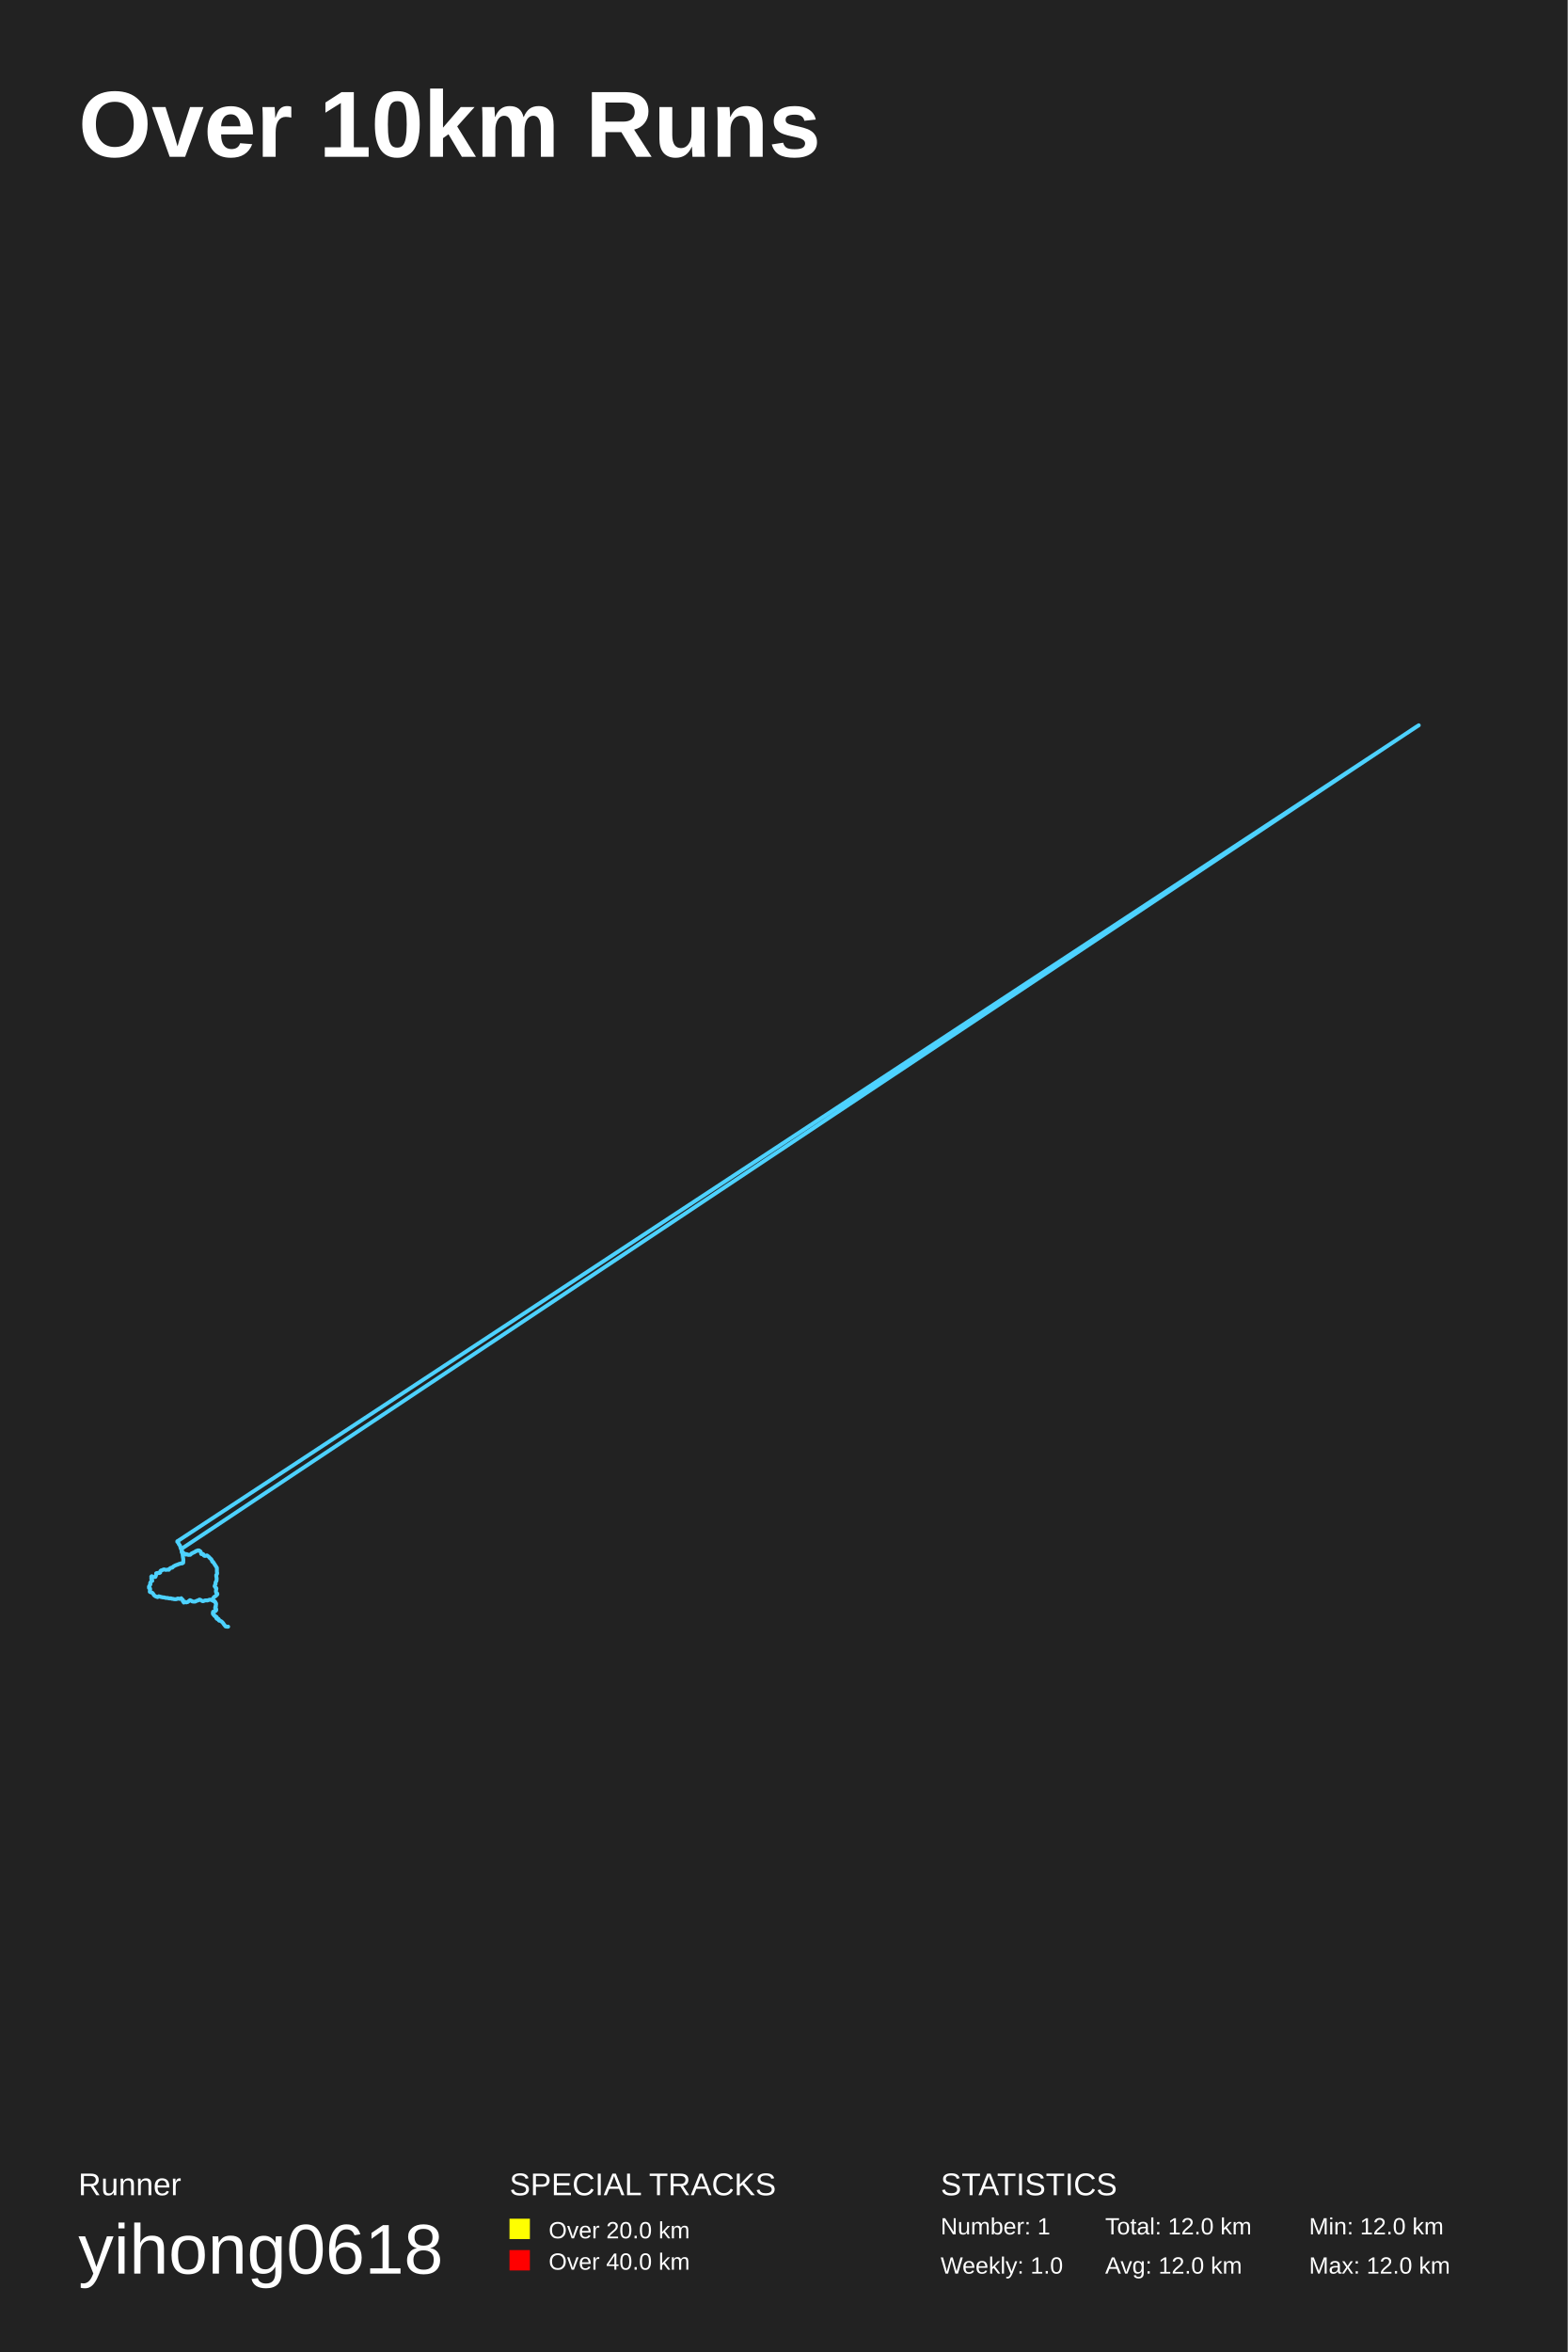
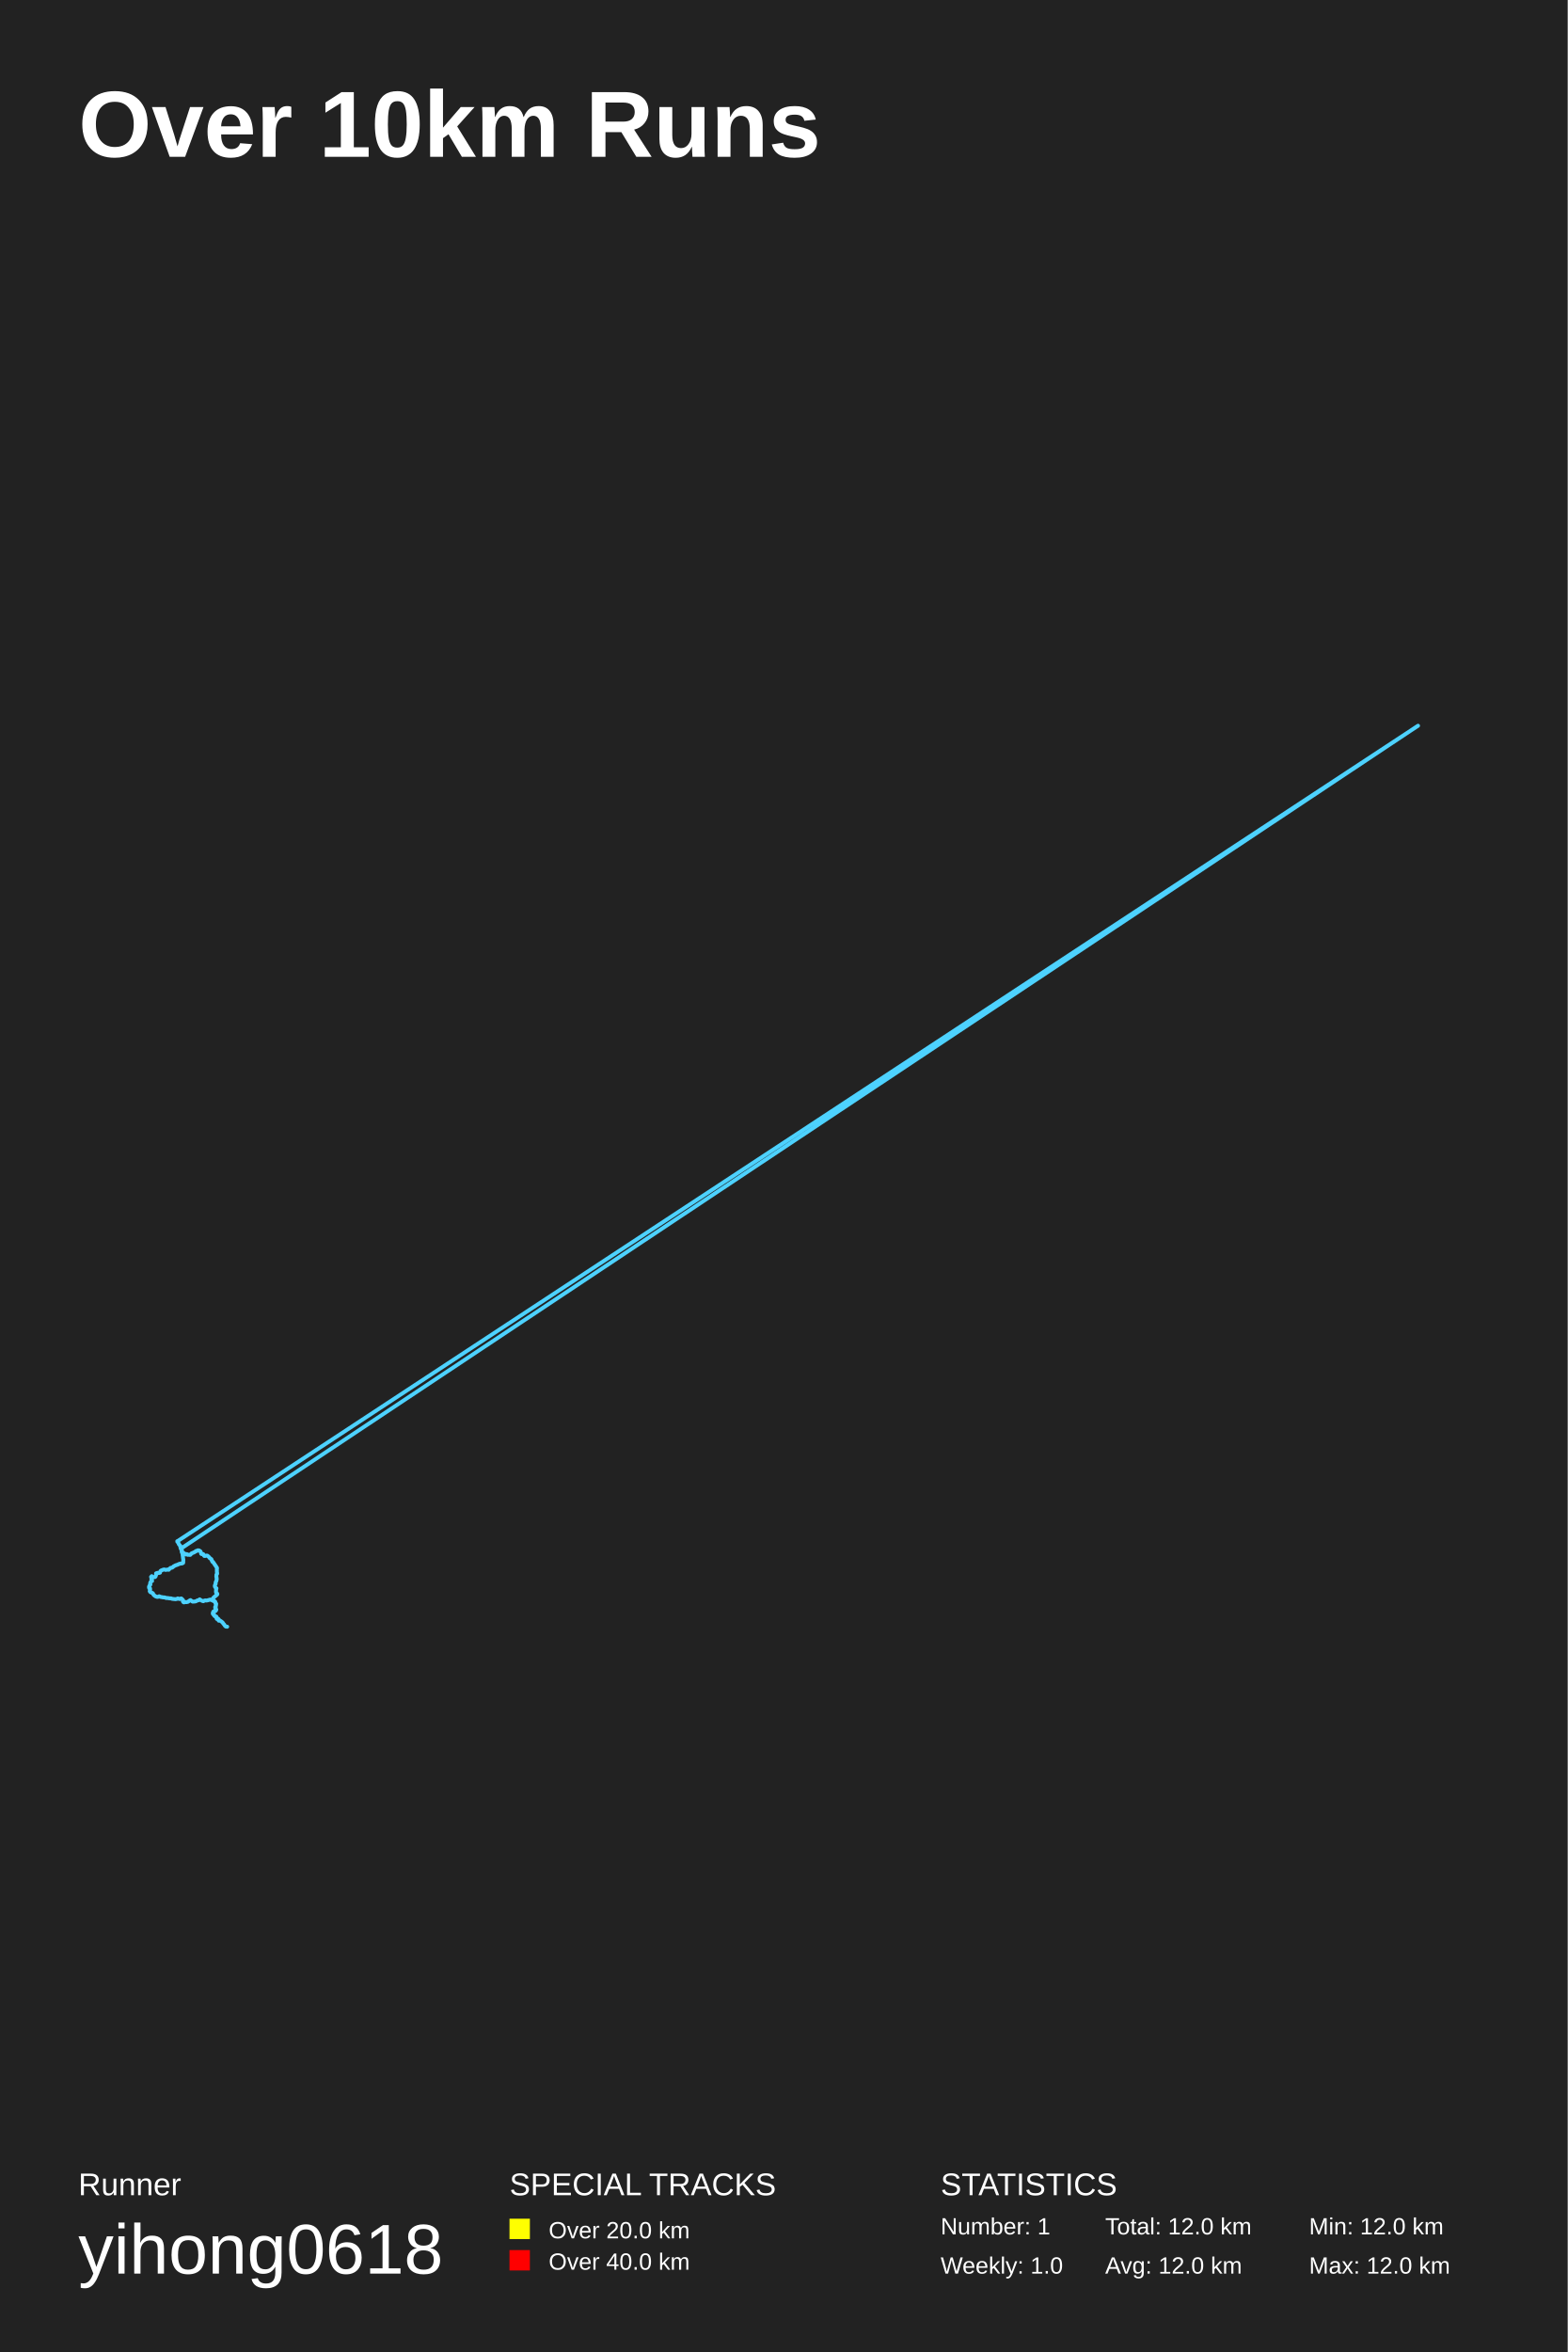
<svg xmlns="http://www.w3.org/2000/svg" baseProfile="full" height="300mm" version="1.1" viewBox="0,0,200,300" width="200mm">
  <defs />
  <rect fill="#222222" height="300" width="200" x="0" y="0" />
  <text fill="#FFFFFF" style="font-size:12px; font-family:Arial; font-weight:bold;" x="10" y="20">Over 10km Runs</text>
  <text fill="#FFFFFF" style="font-size:4px; font-family:Arial" x="10" y="280">Runner</text>
  <text fill="#FFFFFF" style="font-size:9px; font-family:Arial" x="10" y="290">yihong0618</text>
  <text fill="#FFFFFF" style="font-size:4px; font-family:Arial" x="65" y="280">SPECIAL TRACKS</text>
  <rect fill="yellow" height="2.6" width="2.6" x="65" y="283" />
  <text fill="#FFFFFF" style="font-size:3px; font-family:Arial" x="70" y="285.5">Over 20.0 km</text>
  <rect fill="red" height="2.6" width="2.6" x="65" y="287" />
  <text fill="#FFFFFF" style="font-size:3px; font-family:Arial" x="70" y="289.5">Over 40.0 km</text>
  <text fill="#FFFFFF" style="font-size:4px; font-family:Arial" x="120" y="280">STATISTICS</text>
  <text fill="#FFFFFF" style="font-size:3px; font-family:Arial" x="120" y="285">Number: 1</text>
  <text fill="#FFFFFF" style="font-size:3px; font-family:Arial" x="120" y="290">Weekly: 1.0</text>
  <text fill="#FFFFFF" style="font-size:3px; font-family:Arial" x="141" y="285">Total: 12.0 km</text>
  <text fill="#FFFFFF" style="font-size:3px; font-family:Arial" x="141" y="290">Avg: 12.0 km</text>
  <text fill="#FFFFFF" style="font-size:3px; font-family:Arial" x="167" y="285">Min: 12.0 km</text>
  <text fill="#FFFFFF" style="font-size:3px; font-family:Arial" x="167" y="290">Max: 12.0 km</text>
-   <polyline fill="none" opacity="1" points="27.97,206.719 27.884,206.64 27.865,206.55 27.813,206.466 27.694,206.498 27.595,206.398 27.623,206.245 27.533,206.198 27.424,206.161 27.333,206.071 27.276,205.976 27.176,205.887 27.153,205.745 27.186,205.581 27.362,205.534 27.49,205.497 27.566,205.328 27.519,205.244 27.447,205.139 27.462,205.012 27.495,204.875 27.542,204.744 27.571,204.628 27.504,204.523 27.495,204.386 27.4,204.27 27.286,204.196 27.229,204.201 27.238,204.201 27.243,204.206 27.214,204.206 27.229,204.212 27.219,204.206 27.21,204.212 27.214,204.217 27.219,204.212 27.124,204.085 27.138,203.969 27.167,203.89 27.234,203.796 27.295,203.727 27.352,203.669 27.471,203.606 27.571,203.522 27.675,203.422 27.728,203.343 27.713,203.253 27.599,203.179 27.566,203.079 27.538,202.948 27.566,202.853 27.571,202.763 27.609,202.626 27.566,202.526 27.481,202.479 27.447,202.426 27.381,202.321 27.443,202.142 27.5,202.063 27.49,201.931 27.519,201.789 27.604,201.673 27.628,201.546 27.637,201.436 27.642,201.325 27.623,201.22 27.609,201.125 27.59,201.035 27.59,200.893 27.68,200.772 27.704,200.651 27.675,200.53 27.671,200.409 27.671,200.272 27.671,200.119 27.671,199.977 27.181,199.218 27.119,199.213 27.062,199.16 27.043,199.076 27.02,198.997 27.001,198.976 26.967,198.897 26.906,198.855 26.858,198.797 26.787,198.739 26.754,198.723 26.697,198.639 26.625,198.57 26.511,198.475 26.44,198.417 26.393,198.396 26.302,198.433 26.203,198.454 26.108,198.459 26.017,198.412 25.989,198.323 25.951,198.254 25.87,198.207 25.746,198.244 25.699,198.191 25.713,198.159 25.742,198.164 25.732,198.159 25.694,198.191 25.68,198.175 25.685,198.186 25.67,198.207 25.675,198.191 25.699,198.164 25.704,198.17 25.637,198.07 25.618,198.001 25.599,197.922 25.561,197.875 25.528,197.859 25.457,197.817 25.409,197.769 25.343,197.78 25.29,197.748 25.262,197.754 25.233,197.759 25.143,197.796 25.086,197.838 25.034,197.827 24.977,197.859 24.915,197.906 24.848,197.948 24.801,197.991 24.753,197.996 24.692,198.038 24.644,198.043 24.559,198.101 24.459,198.133 24.373,198.217 24.297,198.301 24.212,198.328 24.141,198.312 24.046,198.328 23.97,198.312 23.96,198.296 23.965,198.286 23.965,198.307 23.96,198.296 23.913,198.291 23.851,198.238 23.794,198.233 23.723,198.291 23.67,198.212 23.589,198.228 23.518,198.201 23.442,198.107 23.39,198.08 23.357,198.043 23.342,198.038 23.304,197.97 23.247,197.922 23.19,197.954 23.195,197.938 23.186,197.912 23.176,197.843 23.2,197.769 23.2,197.701 23.133,197.653 23.105,197.59 23.086,197.538 23.053,197.469 23.019,197.374 23.005,197.29 22.962,197.132 22.896,197.063 22.858,197.011 22.81,196.942 22.791,196.858 22.725,196.774 22.677,196.7 22.663,196.642 22.63,196.647 22.62,196.658 22.644,196.658 22.635,196.647 22.644,196.647 22.644,196.647 22.658,196.647 22.706,196.563 22.692,196.574 22.63,196.579 22.63,196.595 22.62,196.595 22.62,196.605 22.625,196.6 22.625,196.595 22.63,196.589 22.63,196.589 22.639,196.589 181.0,92.512 180.91,92.57 180.815,92.628 180.815,92.628 180.815,92.628 180.724,92.686 180.629,92.744 23.119,197.58 23.162,197.68 23.181,197.775 23.171,197.875 23.19,197.996 23.233,198.075 23.285,198.175 23.3,198.307 23.314,198.412 23.333,198.586 23.361,198.739 23.38,198.855 23.39,198.976 23.38,199.134 23.38,199.244 23.371,199.329 23.252,199.413 23.081,199.413 22.958,199.455 22.839,199.487 22.711,199.545 22.578,199.592 22.459,199.634 22.373,199.671 22.273,199.724 22.169,199.776 22.093,199.829 22.05,199.887 22.05,199.887 22.031,199.892 21.984,199.95 21.912,199.966 21.803,199.971 21.727,200.024 21.637,200.071 21.608,200.124 21.547,200.224 21.447,200.219 21.376,200.203 21.252,200.229 21.162,200.24 21.067,200.224 20.981,200.182 20.881,200.187 20.805,200.224 20.753,200.24 20.677,200.293 20.582,200.303 20.497,200.34 20.449,200.419 20.421,200.509 20.44,200.582 20.378,200.603 20.345,200.635 20.307,200.635 20.216,200.656 20.126,200.635 20.031,200.64 19.922,200.677 19.922,200.704 19.936,200.772 19.926,200.851 19.903,200.883 19.903,200.92 19.884,200.972 19.865,201.051 19.812,201.141 19.694,201.13 19.603,201.172 19.546,201.183 19.47,201.241 19.428,201.204 19.39,201.162 19.366,201.162 19.342,201.114 19.309,201.109 19.356,201.046 19.38,201.051 19.342,201.099 19.295,201.109 19.318,201.22 19.299,201.394 19.361,201.52 19.428,201.636 19.318,201.689 19.223,201.789 19.152,201.941 19.19,202.084 19.095,202.226 19.005,202.368 19.01,202.553 19.124,202.589 19.162,202.679 19.147,202.768 19.119,202.895 19.109,203.037 19.204,203.095 19.352,203.127 19.466,203.195 19.57,203.337 19.637,203.459 19.793,203.585 19.964,203.664 20.107,203.711 20.259,203.611 20.421,203.659 20.582,203.701 20.748,203.738 20.934,203.753 21.01,203.769 21.157,203.817 21.271,203.817 21.399,203.827 21.528,203.864 21.651,203.88 21.803,203.875 21.931,203.922 22.064,203.933 22.202,203.969 22.354,203.98 22.53,203.969 22.649,203.896 22.758,203.896 22.901,203.943 23.024,203.927 23.124,203.854 23.19,203.969 23.328,204.064 23.319,204.222 23.404,204.317 23.452,204.412 23.599,204.312 23.77,204.386 23.96,204.333 24.103,204.206 24.236,204.106 24.407,204.175 24.521,204.264 24.706,204.286 24.901,204.286 25.005,204.228 25.148,204.164 25.305,204.122 25.433,204.033 25.537,204.054 25.68,204.127 25.794,204.212 25.917,204.233 26.022,204.191 26.146,204.143 26.312,204.127 26.45,204.143 26.583,204.096 26.692,204.059 26.787,204.033 26.948,204.07 27.072,204.127 27.186,204.159 27.305,204.185 27.419,204.264 27.481,204.412 27.566,204.528 27.547,204.681 27.547,204.839 27.519,204.991 27.466,205.139 27.585,205.249 27.58,205.386 27.466,205.497 27.324,205.539 27.229,205.681 27.2,205.824 27.305,205.961 27.381,206.108 27.533,206.176 27.656,206.271 27.623,206.413 27.78,206.461 27.894,206.514 27.96,206.651 28.117,206.745 28.269,206.83 28.378,206.94 28.478,207.051 28.564,207.188 28.659,207.304 28.773,207.451 28.944,207.483 29.105,207.483" stroke="#4DD2FF" stroke-dasharray="none" stroke-linecap="round" stroke-linejoin="round" stroke-width="0.5" />
+   <polyline fill="none" opacity="1" points="27.918,206.724 27.842,206.614 27.884,206.524 27.78,206.482 27.656,206.493 27.609,206.361 27.609,206.208 27.504,206.192 27.395,206.15 27.314,206.045 27.243,205.95 27.153,205.845 27.153,205.708 27.234,205.544 27.39,205.523 27.519,205.455 27.557,205.302 27.49,205.228 27.466,205.102 27.452,204.976 27.533,204.849 27.533,204.712 27.576,204.591 27.485,204.496 27.471,204.343 27.376,204.249 27.229,204.185 27.229,204.201 27.257,204.196 27.238,204.206 27.219,204.206 27.229,204.201 27.219,204.206 27.214,204.212 27.214,204.206 27.21,204.206 27.134,204.043 27.153,203.948 27.181,203.848 27.248,203.775 27.333,203.711 27.39,203.648 27.495,203.564 27.599,203.48 27.694,203.401 27.728,203.316 27.685,203.227 27.585,203.164 27.552,203.042 27.557,202.926 27.566,202.826 27.571,202.726 27.614,202.589 27.519,202.51 27.481,202.468 27.424,202.405 27.405,202.268 27.457,202.121 27.514,202.026 27.504,201.894 27.542,201.757 27.604,201.646 27.628,201.51 27.656,201.409 27.628,201.299 27.628,201.188 27.599,201.12 27.604,201.009 27.614,200.835 27.699,200.735 27.694,200.619 27.666,200.503 27.675,200.366 27.661,200.235 27.685,200.029 27.675,199.966 27.172,199.223 27.096,199.202 27.072,199.134 27.024,199.065 27.015,198.992 26.986,198.955 26.967,198.881 26.906,198.834 26.844,198.797 26.763,198.749 26.73,198.691 26.678,198.618 26.578,198.539 26.507,198.459 26.426,198.417 26.369,198.412 26.26,198.438 26.188,198.465 26.07,198.465 26.008,198.402 25.974,198.296 25.922,198.228 25.832,198.212 25.727,198.228 25.708,198.18 25.699,198.159 25.727,198.17 25.723,198.159 25.694,198.18 25.666,198.186 25.694,198.18 25.694,198.196 25.675,198.186 25.699,198.159 25.699,198.154 25.623,198.054 25.618,197.985 25.58,197.896 25.552,197.864 25.518,197.833 25.447,197.806 25.39,197.759 25.314,197.769 25.281,197.754 25.252,197.743 25.195,197.769 25.134,197.801 25.072,197.843 25.015,197.827 24.967,197.869 24.891,197.917 24.834,197.964 24.782,197.996 24.734,198.006 24.668,198.043 24.611,198.07 24.521,198.101 24.43,198.138 24.354,198.238 24.278,198.323 24.183,198.328 24.131,198.312 24.022,198.312 23.951,198.312 23.974,198.291 23.965,198.286 23.984,198.296 23.946,198.317 23.903,198.286 23.837,198.233 23.789,198.238 23.704,198.27 23.656,198.207 23.561,198.244 23.49,198.17 23.437,198.085 23.366,198.064 23.357,198.043 23.333,198.038 23.285,197.959 23.224,197.922 23.19,197.943 23.209,197.927 23.176,197.901 23.181,197.827 23.205,197.748 23.181,197.696 23.119,197.627 23.095,197.58 23.062,197.522 23.043,197.448 23.01,197.337 23.01,197.179 22.934,197.116 22.891,197.042 22.829,196.99 22.806,196.937 22.768,196.832 22.711,196.747 22.682,196.674 22.663,196.647 22.625,196.647 22.639,196.658 22.644,196.663 22.635,196.653 22.639,196.647 22.644,196.642 22.682,196.626 22.701,196.574 22.696,196.595 22.616,196.579 22.63,196.595 22.62,196.595 22.63,196.605 22.63,196.6 22.63,196.595 22.63,196.589 22.63,196.589 22.639,196.584 180.91,92.57 180.815,92.628 180.815,92.628 180.815,92.628 180.815,92.628 180.724,92.686 23.086,197.527 23.129,197.601 23.186,197.69 23.181,197.796 23.19,197.896 23.2,198.017 23.257,198.096 23.295,198.196 23.295,198.312 23.319,198.444 23.338,198.628 23.357,198.776 23.38,198.881 23.385,199.018 23.371,199.171 23.38,199.271 23.357,199.355 23.205,199.424 23.048,199.434 22.929,199.46 22.806,199.503 22.668,199.571 22.554,199.613 22.425,199.65 22.354,199.687 22.24,199.745 22.131,199.798 22.098,199.845 22.05,199.892 22.055,199.882 22.022,199.908 21.969,199.95 21.884,199.971 21.77,199.982 21.699,200.045 21.627,200.082 21.589,200.15 21.532,200.224 21.423,200.214 21.347,200.198 21.228,200.229 21.133,200.251 21.043,200.214 20.962,200.187 20.867,200.203 20.805,200.224 20.734,200.245 20.658,200.287 20.558,200.319 20.487,200.366 20.44,200.445 20.43,200.535 20.411,200.598 20.368,200.603 20.33,200.63 20.278,200.63 20.178,200.651 20.102,200.619 19.998,200.651 19.907,200.682 19.926,200.719 19.931,200.793 19.922,200.856 19.898,200.904 19.884,200.941 19.874,200.988 19.855,201.072 19.77,201.157 19.67,201.141 19.603,201.172 19.527,201.204 19.451,201.22 19.418,201.188 19.371,201.162 19.361,201.157 19.318,201.114 19.356,201.099 19.361,201.041 19.375,201.051 19.333,201.104 19.271,201.136 19.333,201.267 19.309,201.431 19.385,201.546 19.404,201.662 19.28,201.699 19.19,201.831 19.147,201.994 19.19,202.105 19.062,202.273 19.005,202.416 19.038,202.579 19.143,202.61 19.143,202.7 19.152,202.8 19.1,202.948 19.143,203.037 19.242,203.116 19.375,203.153 19.504,203.227 19.565,203.38 19.684,203.501 19.841,203.611 20.002,203.674 20.14,203.685 20.311,203.606 20.459,203.68 20.634,203.711 20.796,203.743 20.972,203.753 21.052,203.764 21.166,203.822 21.295,203.827 21.433,203.833 21.561,203.864 21.703,203.875 21.836,203.88 21.965,203.933 22.098,203.948 22.25,203.964 22.402,203.975 22.563,203.943 22.682,203.88 22.787,203.922 22.934,203.959 23.043,203.896 23.129,203.885 23.228,203.969 23.357,204.112 23.333,204.264 23.409,204.365 23.456,204.386 23.651,204.343 23.813,204.349 23.989,204.307 24.141,204.18 24.297,204.096 24.435,204.196 24.568,204.286 24.782,204.28 24.92,204.264 25.043,204.217 25.186,204.133 25.347,204.112 25.471,204.001 25.575,204.075 25.713,204.149 25.818,204.201 25.946,204.233 26.046,204.17 26.193,204.133 26.35,204.149 26.488,204.122 26.625,204.085 26.72,204.054 26.825,204.027 26.982,204.091 27.129,204.133 27.195,204.149 27.338,204.196 27.452,204.296 27.481,204.438 27.58,204.565 27.561,204.723 27.528,204.87 27.514,205.028 27.466,205.181 27.595,205.292 27.552,205.423 27.428,205.523 27.291,205.571 27.229,205.702 27.224,205.86 27.329,205.992 27.409,206.134 27.58,206.187 27.656,206.313 27.652,206.44 27.818,206.461 27.899,206.561 28.008,206.682 28.16,206.766 28.298,206.866 28.407,206.961 28.488,207.093 28.597,207.209 28.678,207.346 28.806,207.467 28.982,207.488" stroke="#4DD2FF" stroke-dasharray="none" stroke-linecap="round" stroke-linejoin="round" stroke-width="0.5" />
</svg>
